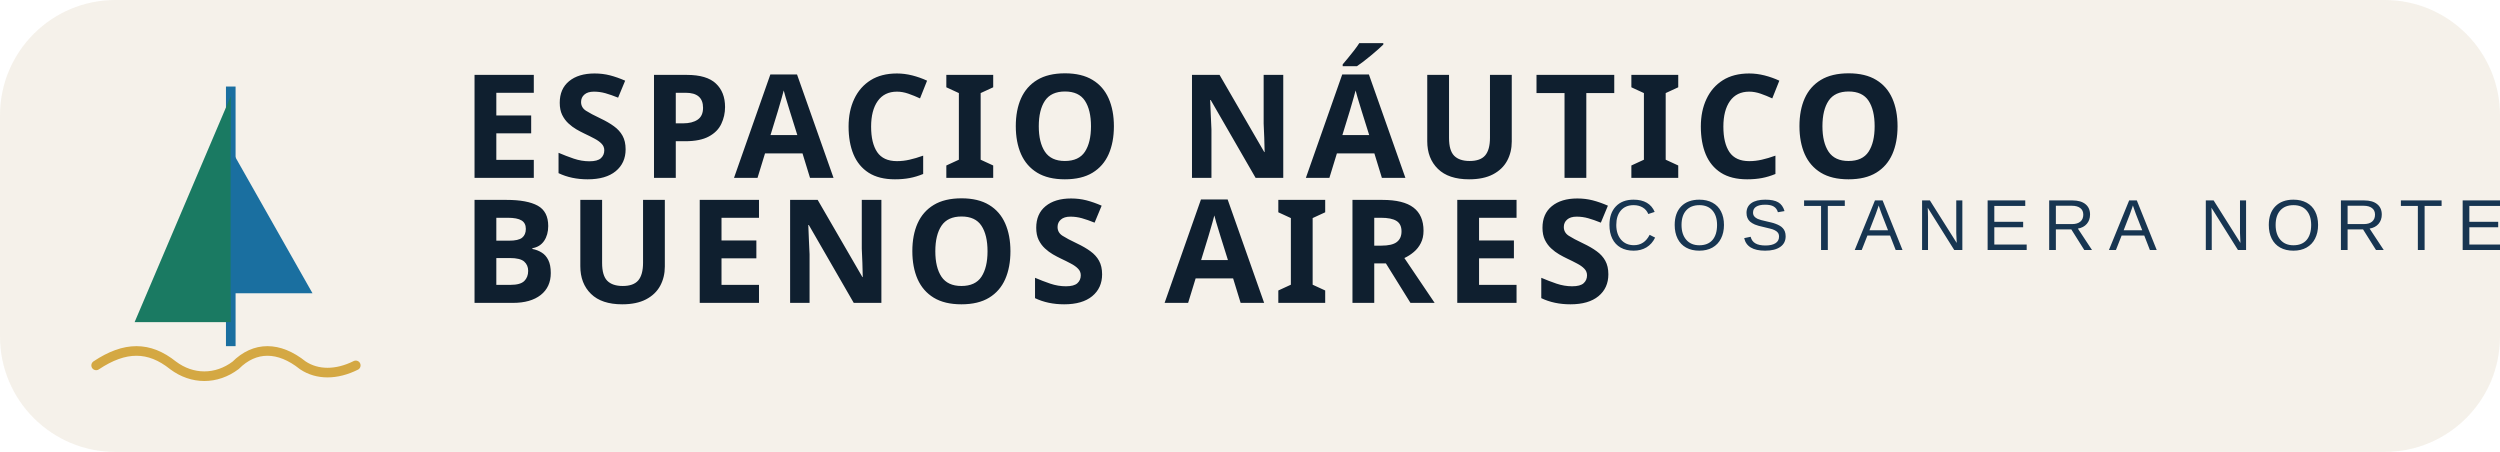
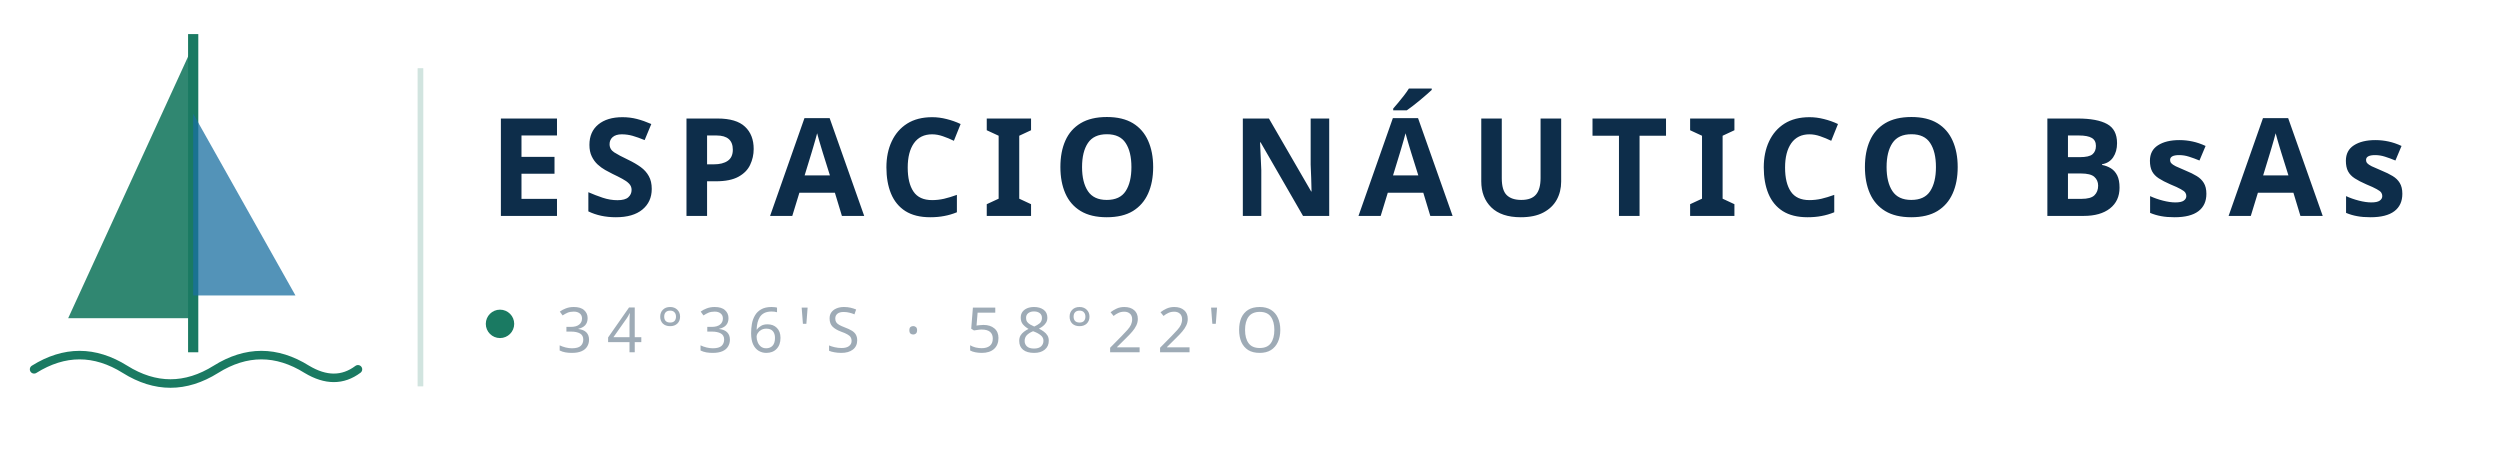
- <svg xmlns="http://www.w3.org/2000/svg" width="520" height="94" viewBox="0 0 520 94" fill="none">
-   <rect width="520" height="94" rx="24" fill="rgba(244,240,232,0.9)" />
-   <line x1="48" y1="18" x2="48" y2="72" stroke="#1A6FA0" stroke-width="2" />
-   <path d="M48 20L28 67H48V20Z" fill="#1A7A62" />
-   <path d="M48 31L65 61H48V31Z" fill="#1A6FA0" />
-   <path d="M20 76C26 72 31 72 36 76C40 79 45 79 49 76C53 72 58 72 63 76C66 78 70 78 74 76" stroke="#D4A843" stroke-width="2" stroke-linecap="round" />
-   <text x="96" y="37" font-family="'Teko','Bebas Neue',sans-serif" font-size="30" font-weight="700" fill="#0F1F2F" letter-spacing="2">ESPACIO NÁUTICO</text>
-   <text x="96" y="63" font-family="'Teko','Bebas Neue',sans-serif" font-size="30" font-weight="700" fill="#0F1F2F" letter-spacing="2">BUENOS AIRES</text>
-   <text x="334" y="52" font-family="'Barlow Condensed',Arial,sans-serif" font-size="15" font-weight="500" fill="#173551" letter-spacing="2.8">COSTANERA NORTE</text>
+ <svg xmlns="http://www.w3.org/2000/svg" id="h-light" width="100%" viewBox="0 0 440 80" fill="none">
+   <line x1="34" y1="6" x2="34" y2="62" stroke="#1a7a62" stroke-width="1.8" />
+   <path d="M34 8 L12 56 L34 56 Z" fill="#1a7a62" opacity="0.9" />
+   <path d="M34 20 L52 52 L34 52 Z" fill="#1a6fa0" opacity="0.75" />
+   <path d="M6 65 Q14 60 22 65 Q30 70 38 65 Q46 60 54 65 Q59 68 63 65" stroke="#1a7a62" stroke-width="1.5" fill="none" stroke-linecap="round" />
+   <line x1="74" y1="12" x2="74" y2="68" stroke="rgba(26,122,98,0.2)" stroke-width="1" />
+   <text x="86" y="38" font-family="'Teko','Bebas Neue',sans-serif" font-size="24" font-weight="700" fill="#0d2d4a" letter-spacing="3">ESPACIO NÁUTICO BsAs</text>
+   <circle cx="88" cy="57" r="2.5" fill="#1a7a62" />
+   <text x="98" y="62" font-family="'Barlow Condensed',sans-serif" font-size="11" font-weight="300" fill="rgba(13,45,74,0.4)" letter-spacing="2.5">34°36'S · 58°22'O</text>
</svg>
